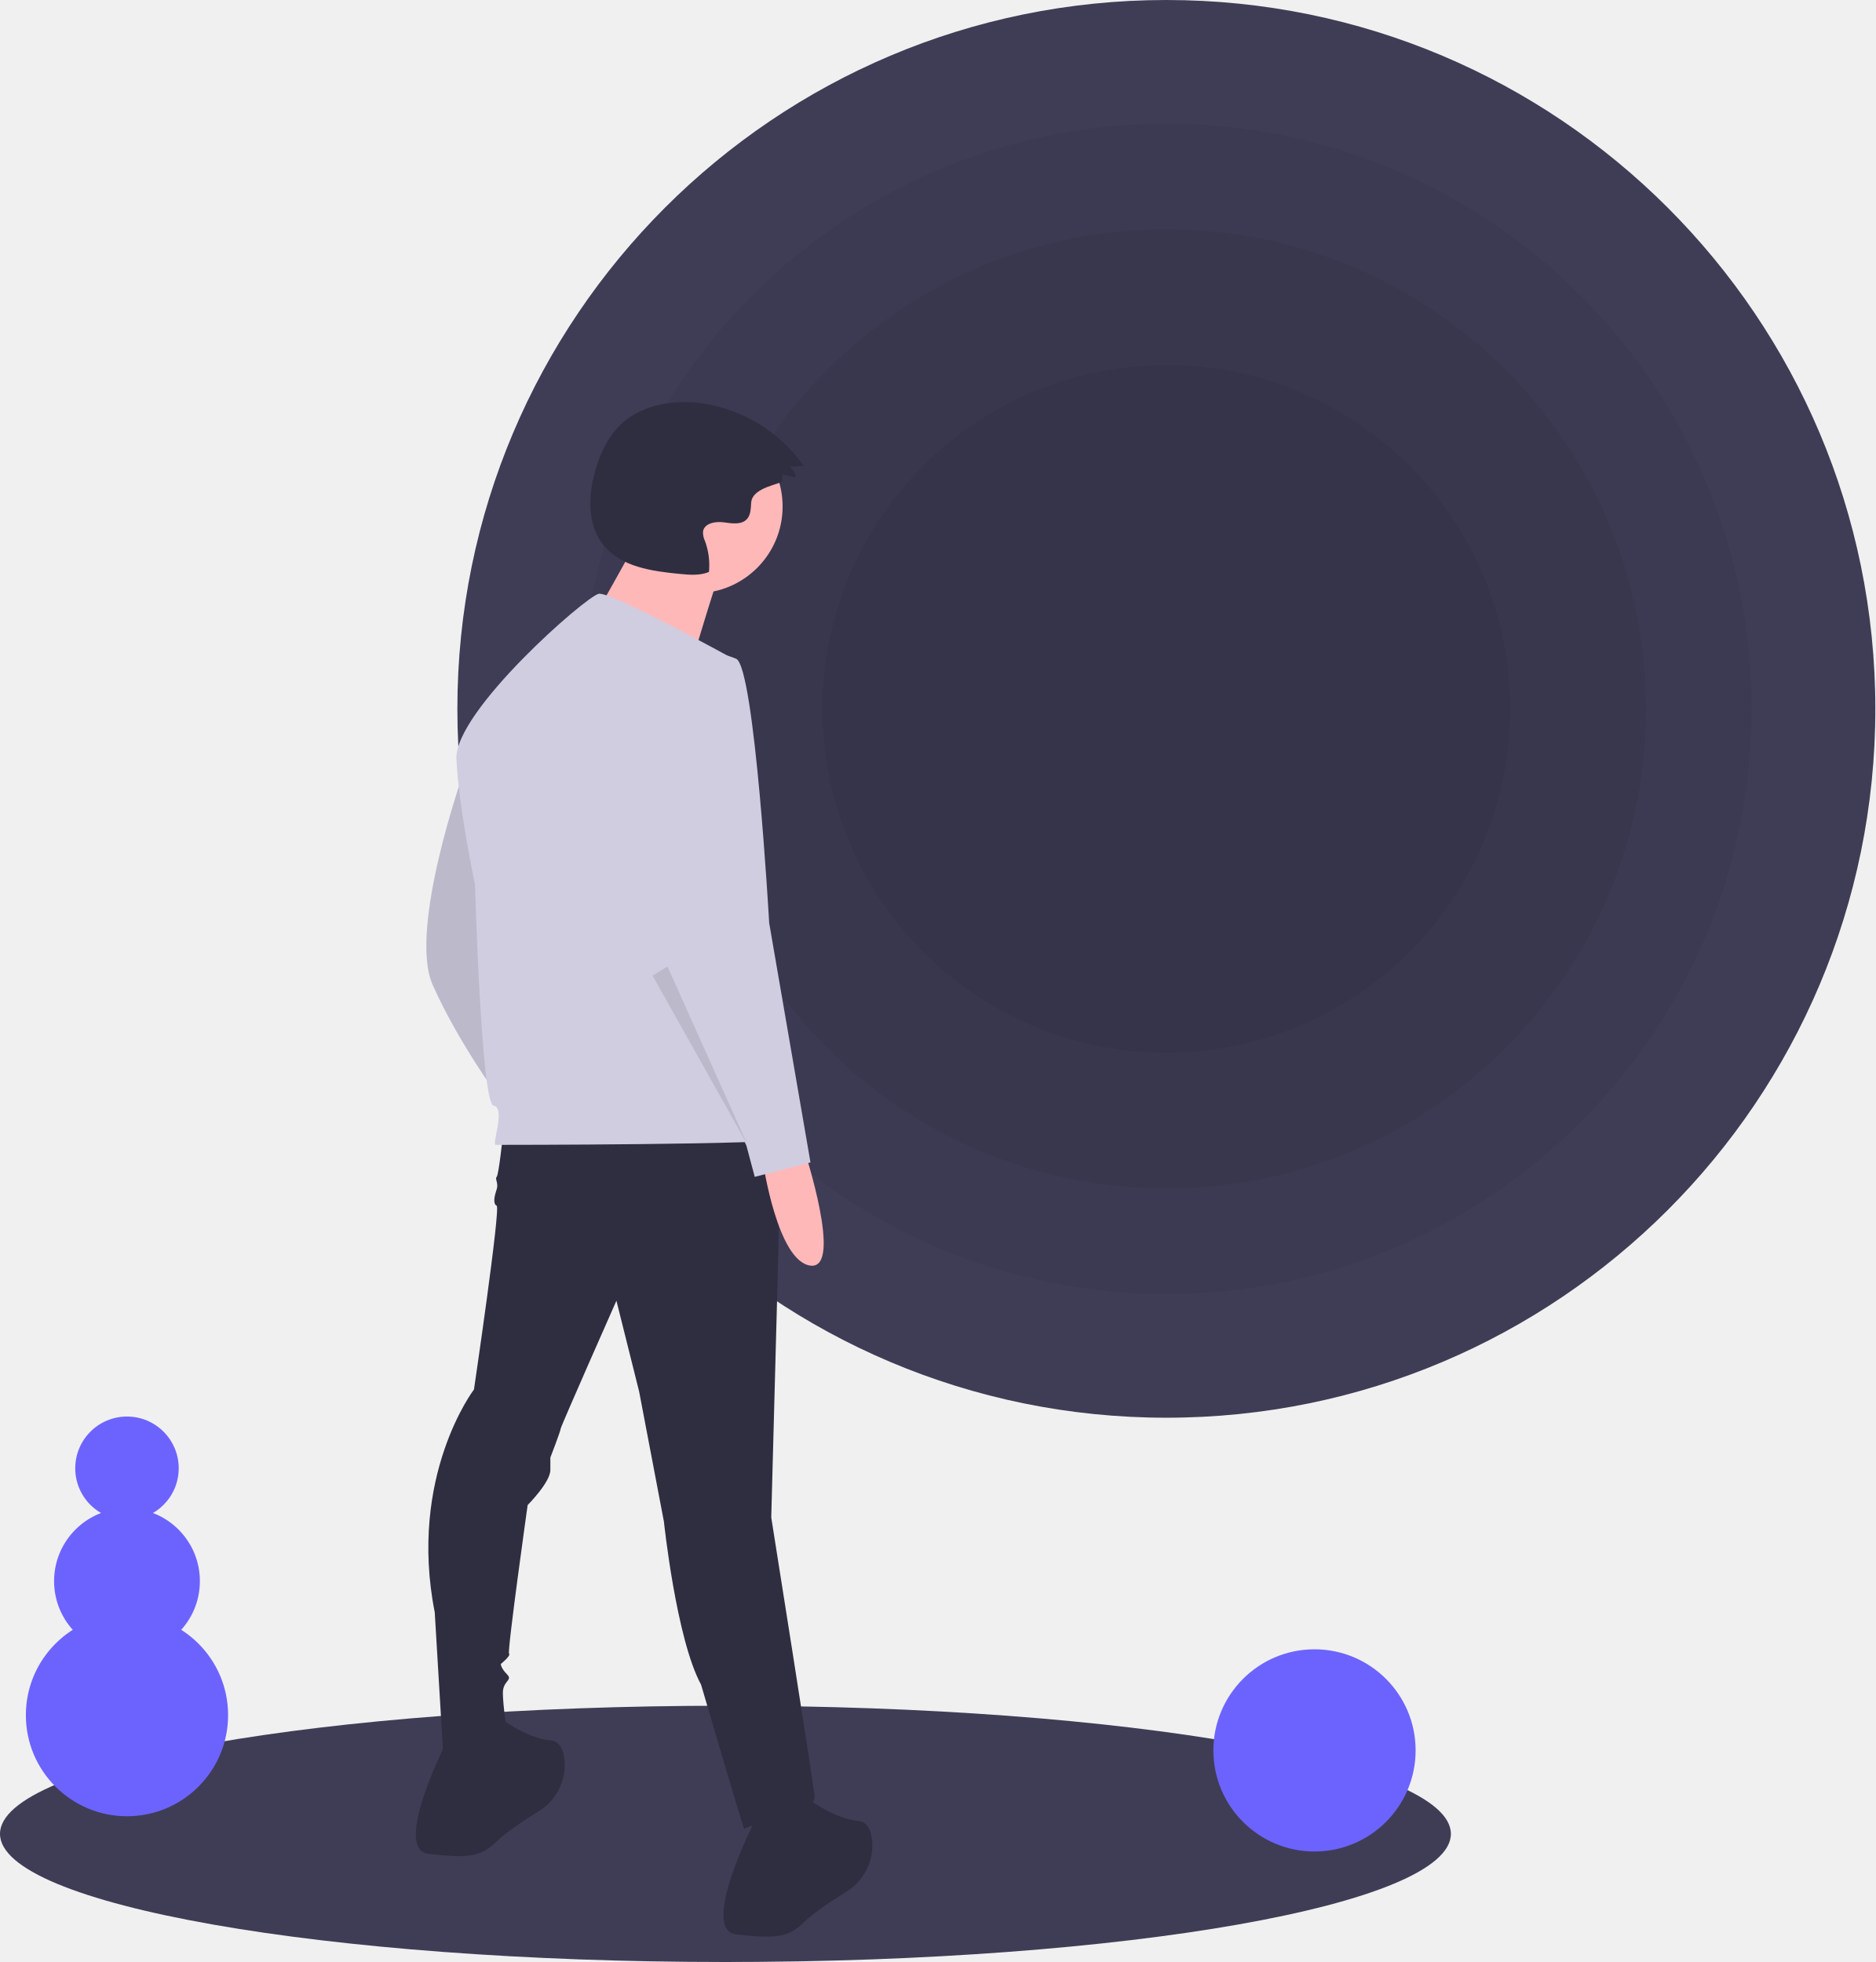
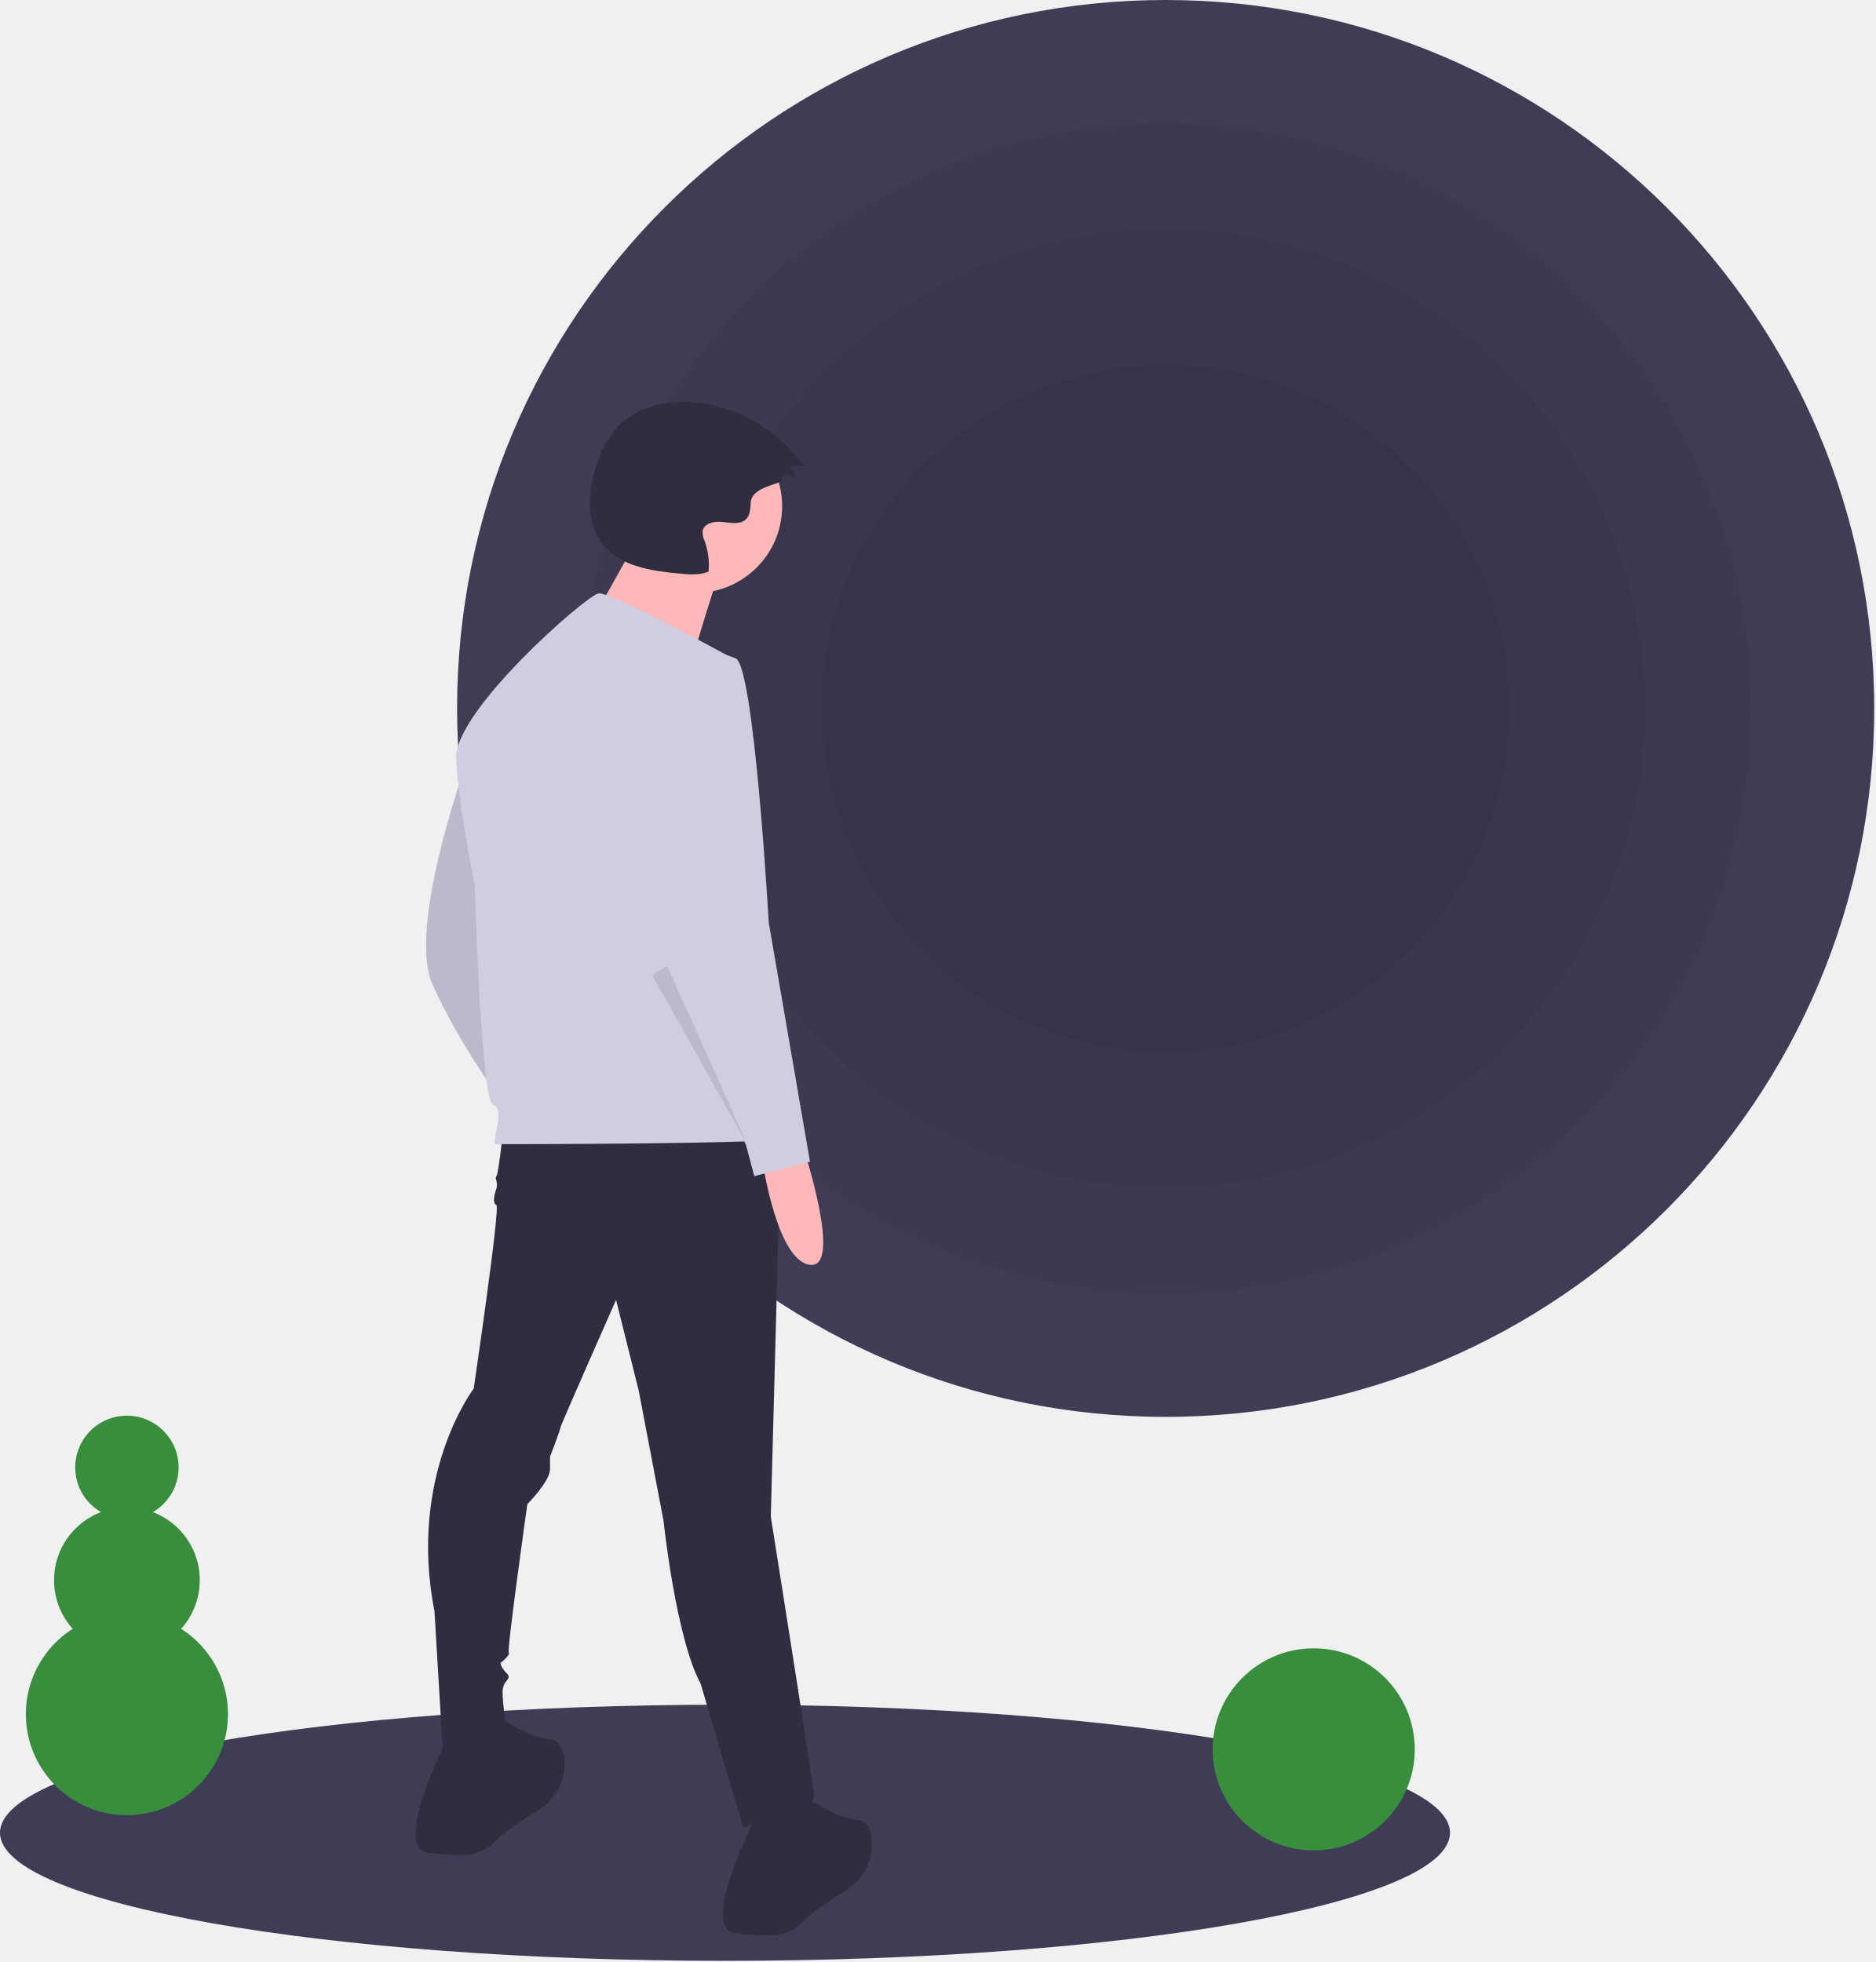
- <svg xmlns="http://www.w3.org/2000/svg" id="bac3cfc7-b61b-48ce-8441-8100e40ddaa6" data-name="Layer 1" width="797.5" height="834.5" viewBox="0 0 797.5 834.5">
-   <ellipse cx="308.5" cy="780" rx="308.5" ry="54.5" fill="#3f3d56" />
-   <circle cx="496" cy="301.5" r="301.5" fill="#3f3d56" />
-   <circle cx="496" cy="301.5" r="248.898" opacity="0.05" />
-   <circle cx="496" cy="301.5" r="203.994" opacity="0.05" />
-   <circle cx="496" cy="301.5" r="146.26" opacity="0.05" />
-   <path d="M398.42,361.232s-23.704,66.722-13.169,90.426,27.216,46.53,27.216,46.53S406.322,365.622,398.42,361.232Z" transform="translate(-201.25 -32.75)" fill="#d0cde1" />
-   <path d="M398.42,361.232s-23.704,66.722-13.169,90.426,27.216,46.53,27.216,46.53S406.322,365.622,398.42,361.232Z" transform="translate(-201.25 -32.75)" opacity="0.1" />
-   <path d="M415.101,515.747s-1.756,16.681-2.634,17.558.878,2.634,0,5.268-1.756,6.145,0,7.023-9.657,78.135-9.657,78.135-28.094,36.873-16.681,94.816l3.512,58.821s27.216,1.756,27.216-7.901c0,0-1.756-11.413-1.756-16.681s4.39-5.268,1.756-7.901-2.634-4.39-2.634-4.39,4.39-3.512,3.512-4.39,7.901-63.211,7.901-63.211,9.657-9.657,9.657-14.925v-5.268s4.39-11.413,4.39-12.291,23.704-54.431,23.704-54.431l9.657,38.629,10.535,55.309s5.268,50.042,15.803,69.356c0,0,18.436,63.211,18.436,61.455s30.727-6.145,29.849-14.047-18.436-118.52-18.436-118.52L533.621,513.991Z" transform="translate(-201.25 -32.75)" fill="#2f2e41" />
-   <path d="M391.397,772.978s-23.704,46.53-7.901,48.286,21.948,1.756,28.971-5.268c3.84-3.84,11.615-8.991,17.876-12.873a23.117,23.117,0,0,0,10.969-21.982c-.463-4.295-2.068-7.834-6.019-8.164-10.535-.878-22.826-10.535-22.826-10.535Z" transform="translate(-201.25 -32.75)" fill="#2f2e41" />
-   <path d="M522.208,807.217s-23.704,46.53-7.901,48.286,21.948,1.756,28.971-5.268c3.84-3.84,11.615-8.991,17.876-12.873a23.117,23.117,0,0,0,10.969-21.982c-.463-4.295-2.068-7.834-6.019-8.164-10.535-.878-22.826-10.535-22.826-10.535Z" transform="translate(-201.25 -32.75)" fill="#2f2e41" />
-   <circle cx="295.905" cy="215.433" r="36.905" fill="#ffb8b8" />
-   <path d="M473.43,260.308S447.07,308.812,444.961,308.812,492.41,324.628,492.41,324.628s13.707-46.394,15.816-50.612Z" transform="translate(-201.25 -32.75)" fill="#ffb8b8" />
-   <path d="M513.867,313.385s-52.675-28.971-57.943-28.094-61.455,50.042-60.577,70.234,7.901,53.553,7.901,53.553,2.634,93.06,7.901,93.938-.878,16.681.878,16.681,122.909,0,123.787-2.634S513.867,313.385,513.867,313.385Z" transform="translate(-201.25 -32.75)" fill="#d0cde1" />
-   <path d="M543.278,521.892s16.681,50.92,2.634,49.164-20.192-43.896-20.192-43.896Z" transform="translate(-201.25 -32.75)" fill="#ffb8b8" />
-   <path d="M498.504,310.313s-32.483,7.023-27.216,50.92,14.925,87.792,14.925,87.792l32.483,71.112,3.512,13.169,23.704-6.145L528.353,425.321s-6.145-108.863-14.047-112.374A34,34,0,0,0,498.504,310.313Z" transform="translate(-201.25 -32.75)" fill="#d0cde1" />
-   <polygon points="277.5 414.958 317.885 486.947 283.86 411.09 277.5 414.958" opacity="0.1" />
-   <path d="M533.896,237.316l.122-2.82,5.61,1.396a6.27,6.27,0,0,0-2.514-4.615l5.976-.334a64.477,64.477,0,0,0-43.124-26.651c-12.926-1.873-27.318.838-36.182,10.43-4.299,4.653-7.001,10.57-8.922,16.607-3.539,11.118-4.26,24.372,3.12,33.409,7.501,9.185,20.602,10.984,32.406,12.121,4.153.4,8.506.772,12.355-.839a29.721,29.721,0,0,0-1.654-13.037,8.687,8.687,0,0,1-.879-4.152c.525-3.512,5.209-4.396,8.728-3.922s7.75,1.2,10.062-1.494c1.593-1.856,1.499-4.559,1.71-6.996C521.282,239.785,533.836,238.707,533.896,237.316Z" transform="translate(-201.25 -32.75)" fill="#2f2e41" />
-   <circle cx="559" cy="744.5" r="43" fill="#6c63ff" />
-   <circle cx="54" cy="729.5" r="43" fill="#6c63ff" />
-   <circle cx="54" cy="672.5" r="31" fill="#6c63ff" />
-   <circle cx="54" cy="624.5" r="22" fill="#6c63ff" />
+ <svg xmlns="http://www.w3.org/2000/svg" width="798" height="835" viewBox="0 0 798 835" fill="none">
+   <g clip-path="url(#clip0)">
+     <path d="M308.5 834.5C478.88 834.5 617 810.1 617 780C617 749.9 478.88 725.5 308.5 725.5C138.12 725.5 0 749.9 0 780C0 810.1 138.12 834.5 308.5 834.5Z" fill="#3F3D56" />
+     <path d="M496 603C662.514 603 797.5 468.014 797.5 301.5C797.5 134.986 662.514 0 496 0C329.486 0 194.5 134.986 194.5 301.5C194.5 468.014 329.486 603 496 603Z" fill="#3F3D56" />
+     <path opacity="0.05" d="M496 550.398C633.463 550.398 744.898 438.962 744.898 301.5C744.898 164.037 633.463 52.602 496 52.602C358.538 52.602 247.103 164.037 247.103 301.5C247.103 438.962 358.538 550.398 496 550.398Z" fill="black" />
+     <path opacity="0.05" d="M496 505.494C608.663 505.494 699.994 414.163 699.994 301.5C699.994 188.837 608.663 97.506 496 97.506C383.338 97.506 292.007 188.837 292.007 301.5C292.007 414.163 383.338 505.494 496 505.494Z" fill="black" />
+     <path opacity="0.05" d="M496 447.76C576.777 447.76 642.259 382.277 642.259 301.5C642.259 220.723 576.777 155.24 496 155.24C415.223 155.24 349.74 220.723 349.74 301.5C349.74 382.277 415.223 447.76 496 447.76Z" fill="black" />
+     <path d="M197.171 328.482C197.171 328.482 173.467 395.204 184.002 418.908C194.537 442.612 211.217 465.438 211.217 465.438C211.217 465.438 205.072 332.872 197.171 328.482Z" fill="#D0CDE1" />
+     <path opacity="0.1" d="M197.171 328.482C197.171 328.482 173.467 395.204 184.002 418.908C194.537 442.612 211.217 465.438 211.217 465.438C211.217 465.438 205.072 332.872 197.171 328.482Z" fill="black" />
+     <path d="M213.85 482.997C213.85 482.997 212.095 499.677 211.217 500.555C210.339 501.433 212.095 503.189 211.217 505.823C210.339 508.457 209.461 511.968 211.217 512.846C212.973 513.724 201.56 590.981 201.56 590.981C201.56 590.981 173.466 627.854 184.879 685.797L188.391 744.618C188.391 744.618 215.606 746.374 215.606 736.717C215.606 736.717 213.85 725.304 213.85 720.036C213.85 714.769 218.24 714.769 215.606 712.135C212.973 709.501 212.973 707.745 212.973 707.745C212.973 707.745 217.362 704.234 216.484 703.356C215.606 702.478 224.386 640.145 224.386 640.145C224.386 640.145 234.043 630.488 234.043 625.22V619.953C234.043 619.953 238.432 608.54 238.432 607.662C238.432 606.784 262.136 553.231 262.136 553.231L271.793 591.859L282.329 647.169C282.329 647.169 287.596 697.21 298.131 716.524C298.131 716.524 316.568 779.735 316.568 777.979C316.568 776.223 347.295 771.834 346.417 763.932C345.539 756.031 327.981 645.413 327.981 645.413L332.37 481.241L213.85 482.997Z" fill="#2F2E41" />
+     <path d="M190.147 740.228C190.147 740.228 166.443 786.758 182.246 788.514C198.048 790.27 204.194 790.27 211.217 783.247C215.057 779.407 222.832 774.255 229.093 770.374C232.802 768.111 235.799 764.849 237.739 760.961C239.679 757.073 240.484 752.717 240.062 748.392C239.599 744.097 237.994 740.558 234.043 740.228C223.508 739.351 211.217 729.693 211.217 729.693L190.147 740.228Z" fill="#2F2E41" />
+     <path d="M320.957 774.468C320.957 774.468 297.254 820.998 313.056 822.754C328.859 824.509 335.004 824.509 342.028 817.486C345.867 813.646 353.643 808.495 359.903 804.613C363.613 802.35 366.609 799.088 368.549 795.2C370.489 791.312 371.295 786.956 370.872 782.631C370.409 778.336 368.804 774.797 364.854 774.468C354.319 773.59 342.028 763.933 342.028 763.933L320.957 774.468Z" fill="#2F2E41" />
+     <path d="M295.905 252.337C316.286 252.337 332.809 235.814 332.809 215.432C332.809 195.051 316.286 178.528 295.905 178.528C275.523 178.528 259 195.051 259 215.432C259 235.814 275.523 252.337 295.905 252.337Z" fill="#FFB8B8" />
+     <path d="M272.18 227.558C272.18 227.558 245.82 276.062 243.711 276.062C241.602 276.062 291.16 291.878 291.16 291.878C291.16 291.878 304.867 245.483 306.976 241.266L272.18 227.558Z" fill="#FFB8B8" />
+     <path d="M312.617 280.635C312.617 280.635 259.941 251.664 254.674 252.542C249.406 253.42 193.219 302.583 194.097 322.776C194.975 342.968 201.998 376.329 201.998 376.329C201.998 376.329 204.632 469.389 209.9 470.267C215.167 471.145 209.022 486.947 210.778 486.947C212.533 486.947 333.687 486.947 334.565 484.314C335.443 481.68 312.617 280.635 312.617 280.635Z" fill="#D0CDE1" />
+     <path d="M342.027 489.142C342.027 489.142 358.708 540.062 344.661 538.306C330.614 536.55 324.469 494.41 324.469 494.41L342.027 489.142Z" fill="#FFB8B8" />
+     <path d="M297.253 277.563C297.253 277.563 264.77 284.586 270.038 328.482C275.305 372.378 284.962 416.275 284.962 416.275L317.446 487.386L320.957 500.555L344.661 494.41L327.103 392.571C327.103 392.571 320.957 283.708 313.056 280.196C308.073 278.072 302.656 277.169 297.253 277.563V277.563Z" fill="#D0CDE1" />
+     <path opacity="0.1" d="M277.5 414.958L317.885 486.947L283.86 411.09L277.5 414.958Z" fill="black" />
+     <path d="M332.646 204.566L332.768 201.746L338.378 203.142C338.318 202.237 338.062 201.355 337.628 200.558C337.194 199.761 336.593 199.068 335.865 198.527L341.84 198.193C336.826 191.067 330.419 185.032 323.007 180.451C315.595 175.87 307.332 172.839 298.716 171.541C285.79 169.668 271.398 172.379 262.534 181.972C258.235 186.625 255.533 192.542 253.612 198.579C250.072 209.697 249.351 222.951 256.731 231.988C264.232 241.173 277.333 242.972 289.137 244.109C293.29 244.509 297.643 244.881 301.492 243.27C301.92 238.855 301.355 234.401 299.838 230.233C299.206 228.943 298.904 227.516 298.959 226.081C299.484 222.569 304.168 221.684 307.687 222.159C311.205 222.633 315.436 223.359 317.749 220.664C319.341 218.808 319.247 216.105 319.458 213.669C320.033 207.035 332.586 205.956 332.646 204.566Z" fill="#2F2E41" />
+     <path d="M559 787.5C582.748 787.5 602 768.248 602 744.5C602 720.752 582.748 701.5 559 701.5C535.252 701.5 516 720.752 516 744.5C516 768.248 535.252 787.5 559 787.5Z" fill="#388E3C" />
+     <path d="M54 772.5C77.748 772.5 97 753.248 97 729.5C97 705.752 77.748 686.5 54 686.5C30.252 686.5 11 705.752 11 729.5C11 753.248 30.252 772.5 54 772.5Z" fill="#388E3C" />
+     <path d="M54 703.5C71.121 703.5 85 689.621 85 672.5C85 655.379 71.121 641.5 54 641.5C36.879 641.5 23 655.379 23 672.5C23 689.621 36.879 703.5 54 703.5Z" fill="#388E3C" />
+     <path d="M54 646.5C66.15 646.5 76 636.65 76 624.5C76 612.35 66.15 602.5 54 602.5C41.85 602.5 32 612.35 32 624.5C32 636.65 41.85 646.5 54 646.5Z" fill="#388E3C" />
+   </g>
+   <defs>
+     <clipPath id="clip0">
+       <rect width="797.5" height="834.5" fill="white" />
+     </clipPath>
+   </defs>
</svg>
